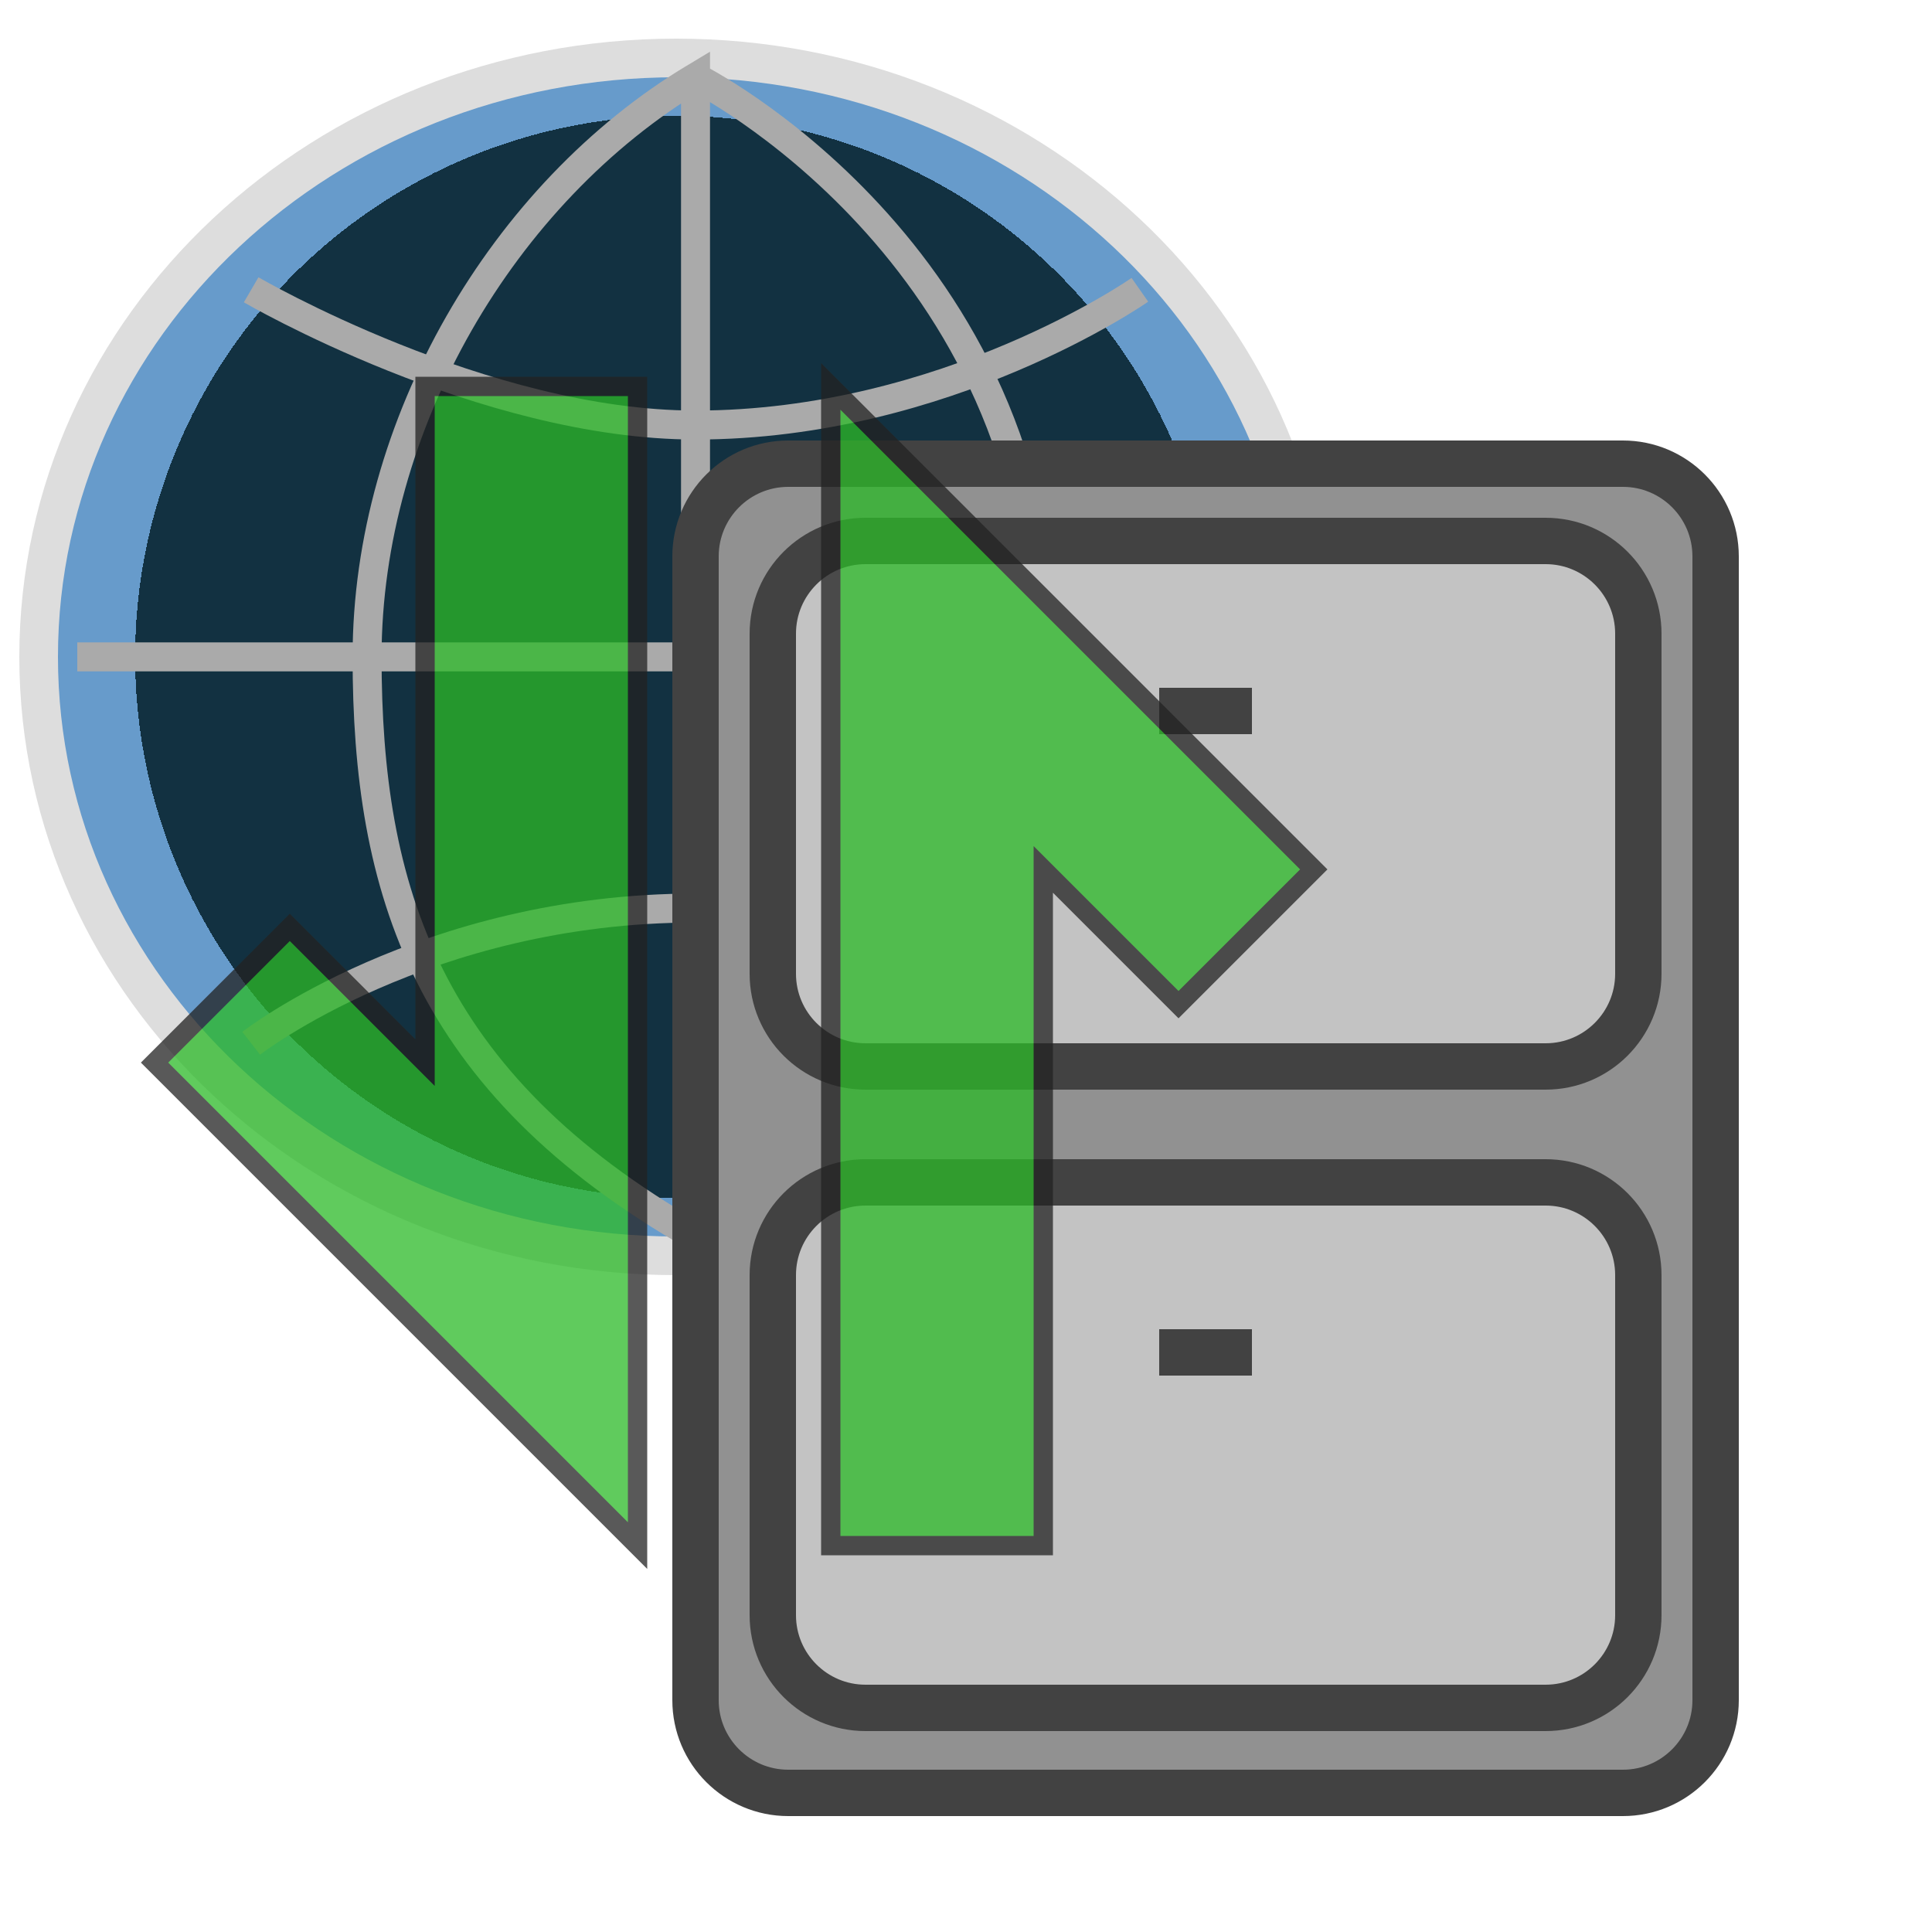
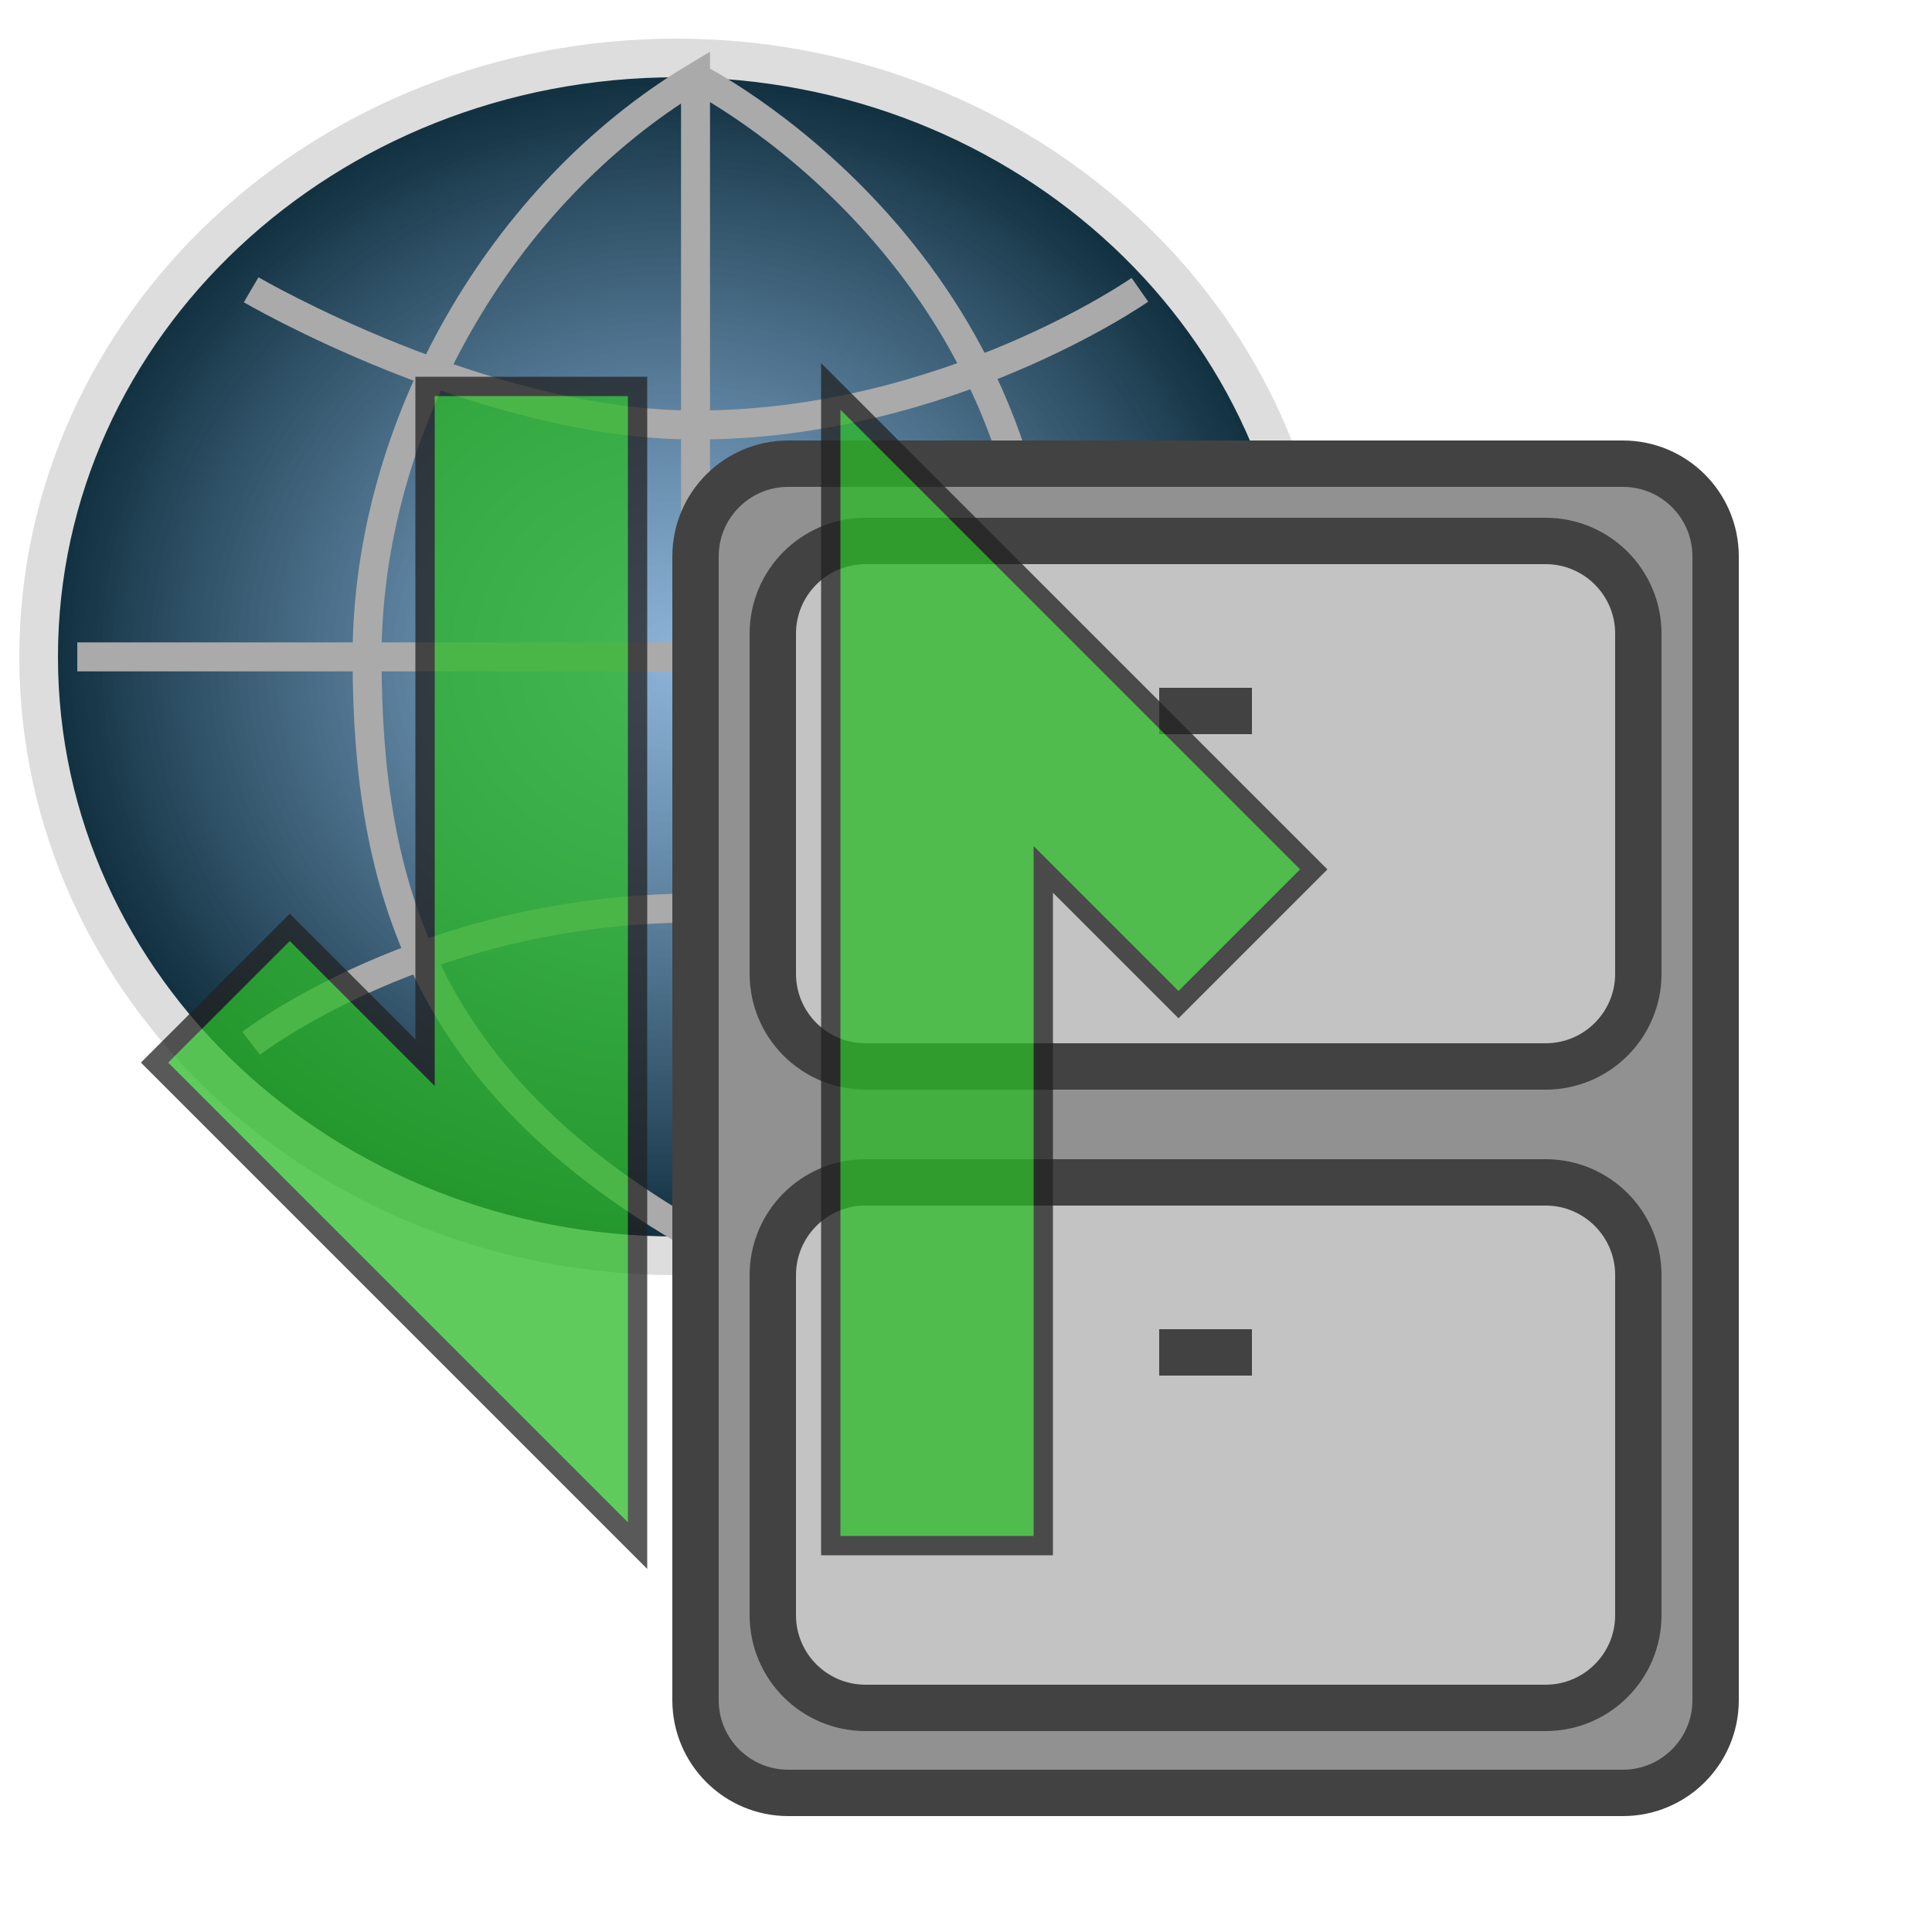
<svg xmlns="http://www.w3.org/2000/svg" version="1.1" height="100" width="100">
  <defs>
-     <radialGradient id="RG1" cx="35" cy="34" fx="50" fy="32" r="28" gradientUnits="userSpaceOnUse">
-       <stop style="stop-color:#123141;stop-opacity:1;" offset="1" />
-       <stop style="stop-color:#679BCB;stop-opacity:1;" offset="0" />
+     <radialGradient id="RG1" cx="50%" cy="50%" fx="50%" fy="50%" r="50%">
+       <stop style="stop-color:rgb(103,155,203);stop-opacity:0.75;" offset="0%" />
+       <stop style="stop-color:rgb(18,49,65);stop-opacity:1;" offset="100%" />
    </radialGradient>
  </defs>
  <ellipse cx="35" cy="34" rx="32" ry="30" style="stroke-width:4;stroke:#dddddd;fill:none;" />
  <ellipse cx="35" cy="34" rx="32" ry="30" style="fill:url(#RG1);fill-opacity:1;fill-rule:nonzero" />
  <g style="fill:none;stroke:#aaaaaa;stroke-width:1.5px;stroke-linecap:butt;">
    <path d="M 36,64 C 22,56 19,46 19,34 19,22 26,10 36,4 l 0,60 C 36,64 54,55 54,34 54,13 36,4 36,4" />
    <path d="m 4,34 63,0 0,0" />
    <path d="m 13,15 c 0,0 12,7 23,7 13,0 23,-7 23,-7" />
    <path d="m 13,54 c 0,0 9,-7 23,-7 16,0 23,7 23,7" />
  </g>
  <g transform="scale(0.4) translate(60,50)">
    <path style="fill:#919191;stroke:#424242;stroke-width:6;" d="m 42,10 108,0 a 12 12 0 0 1 12,12  l 0,148 a 12,12 0 0 1 -12,12 l -108,0 a 12,12 0 0 1 -12,-12 l 0,-148 a 12,12 0 0 1 12,-12 z" />
    <path style="fill:#C3C3C3;stroke:#424242;stroke-width:6;" d="m 52,20 88,0 a 12 12 0 0 1 12,12  l 0,44 a 12,12 0 0 1 -12,12 l -88,0 a 12,12 0 0 1 -12,-12 l 0,-44 a 12,12 0 0 1 12,-12 z" />
    <path style="fill:#C3C3C3;stroke:#424242;stroke-width:6;" d="m 52,103 88,0 a 12 12 0 0 1 12,12  l 0,44 a 12,12 0 0 1 -12,12 l -88,0 a 12,12 0 0 1 -12,-12 l 0,-44 a 12,12 0 0 1 12,-12 z" />
    <path style="fill:none;stroke:#424242;stroke-width:6;" d="m 90,42 12,0 m -12,83 12,0" />
  </g>
  <path style="fill:#2BB927;stroke:#222222;stroke-width:1;opacity:0.75;" d="m 43,80 0,-60 25,25 -7,7 -7,-7 0,35 -9,0 z" />
  <path style="fill:#2BB927;stroke:#222222;stroke-width:1;opacity:0.75;" d="m 33,20 0,60 -25,-25 7,-7 7,7 0,-35 9,0 z" />
</svg>
